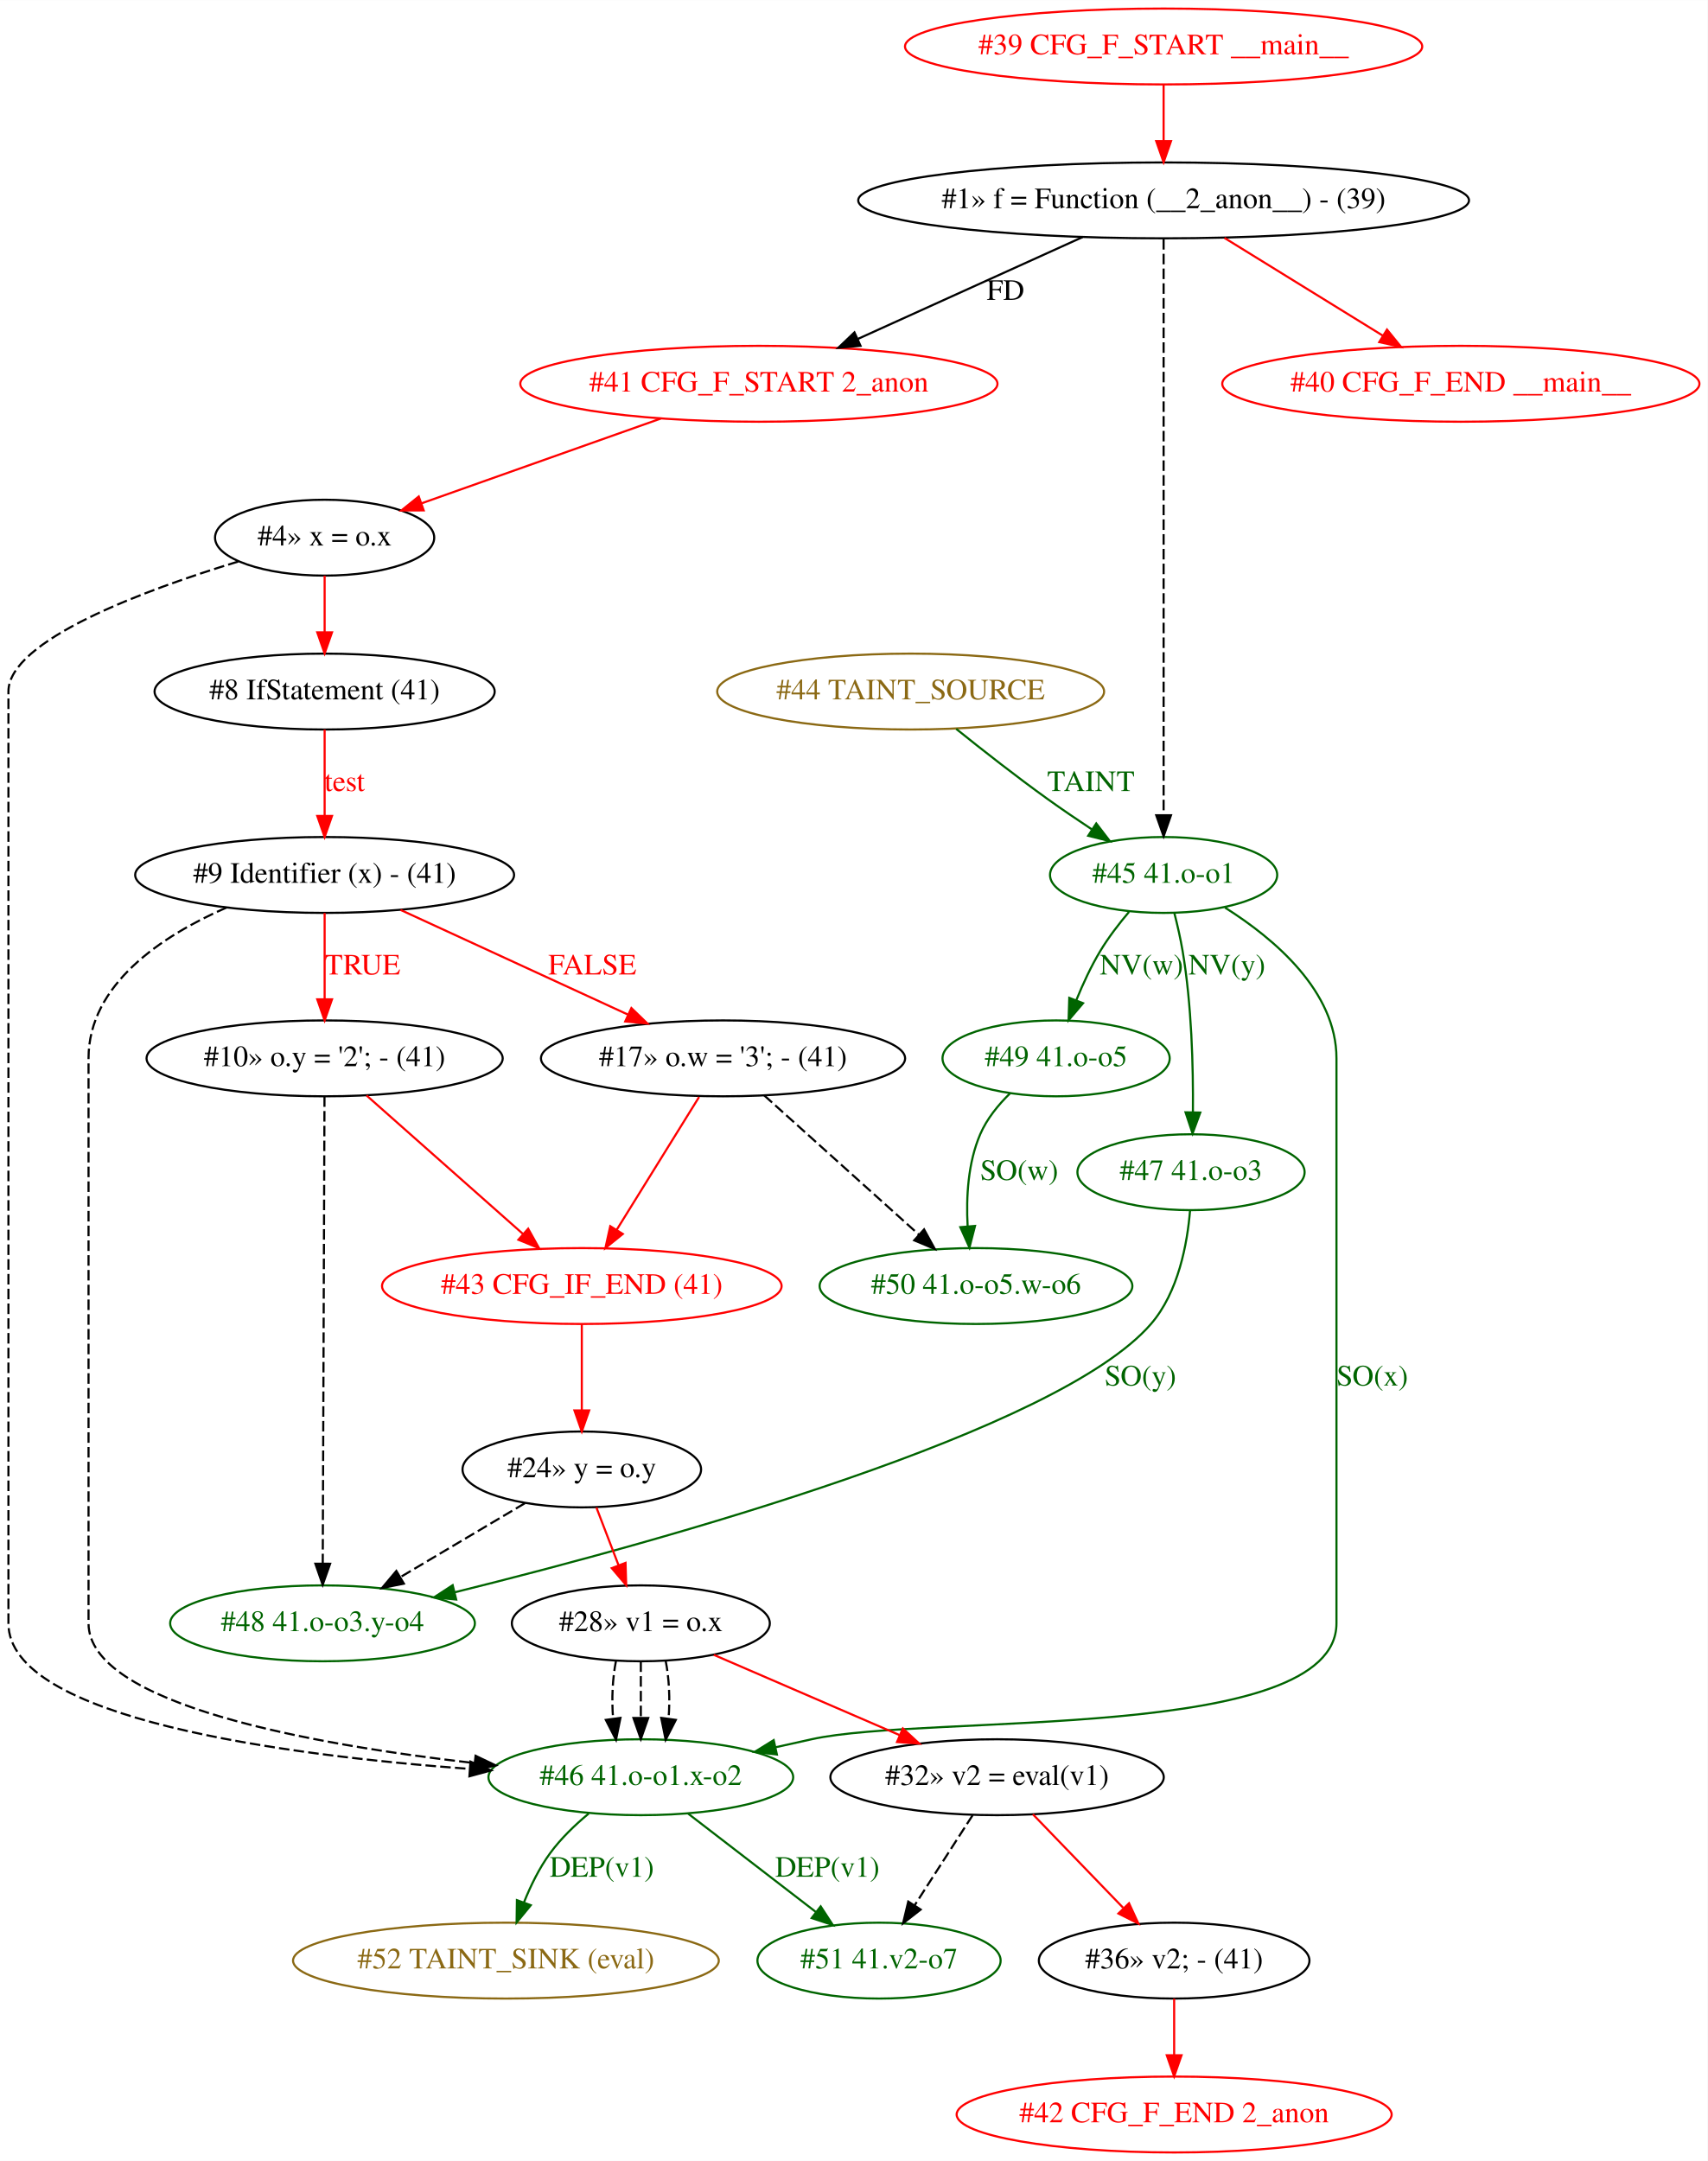
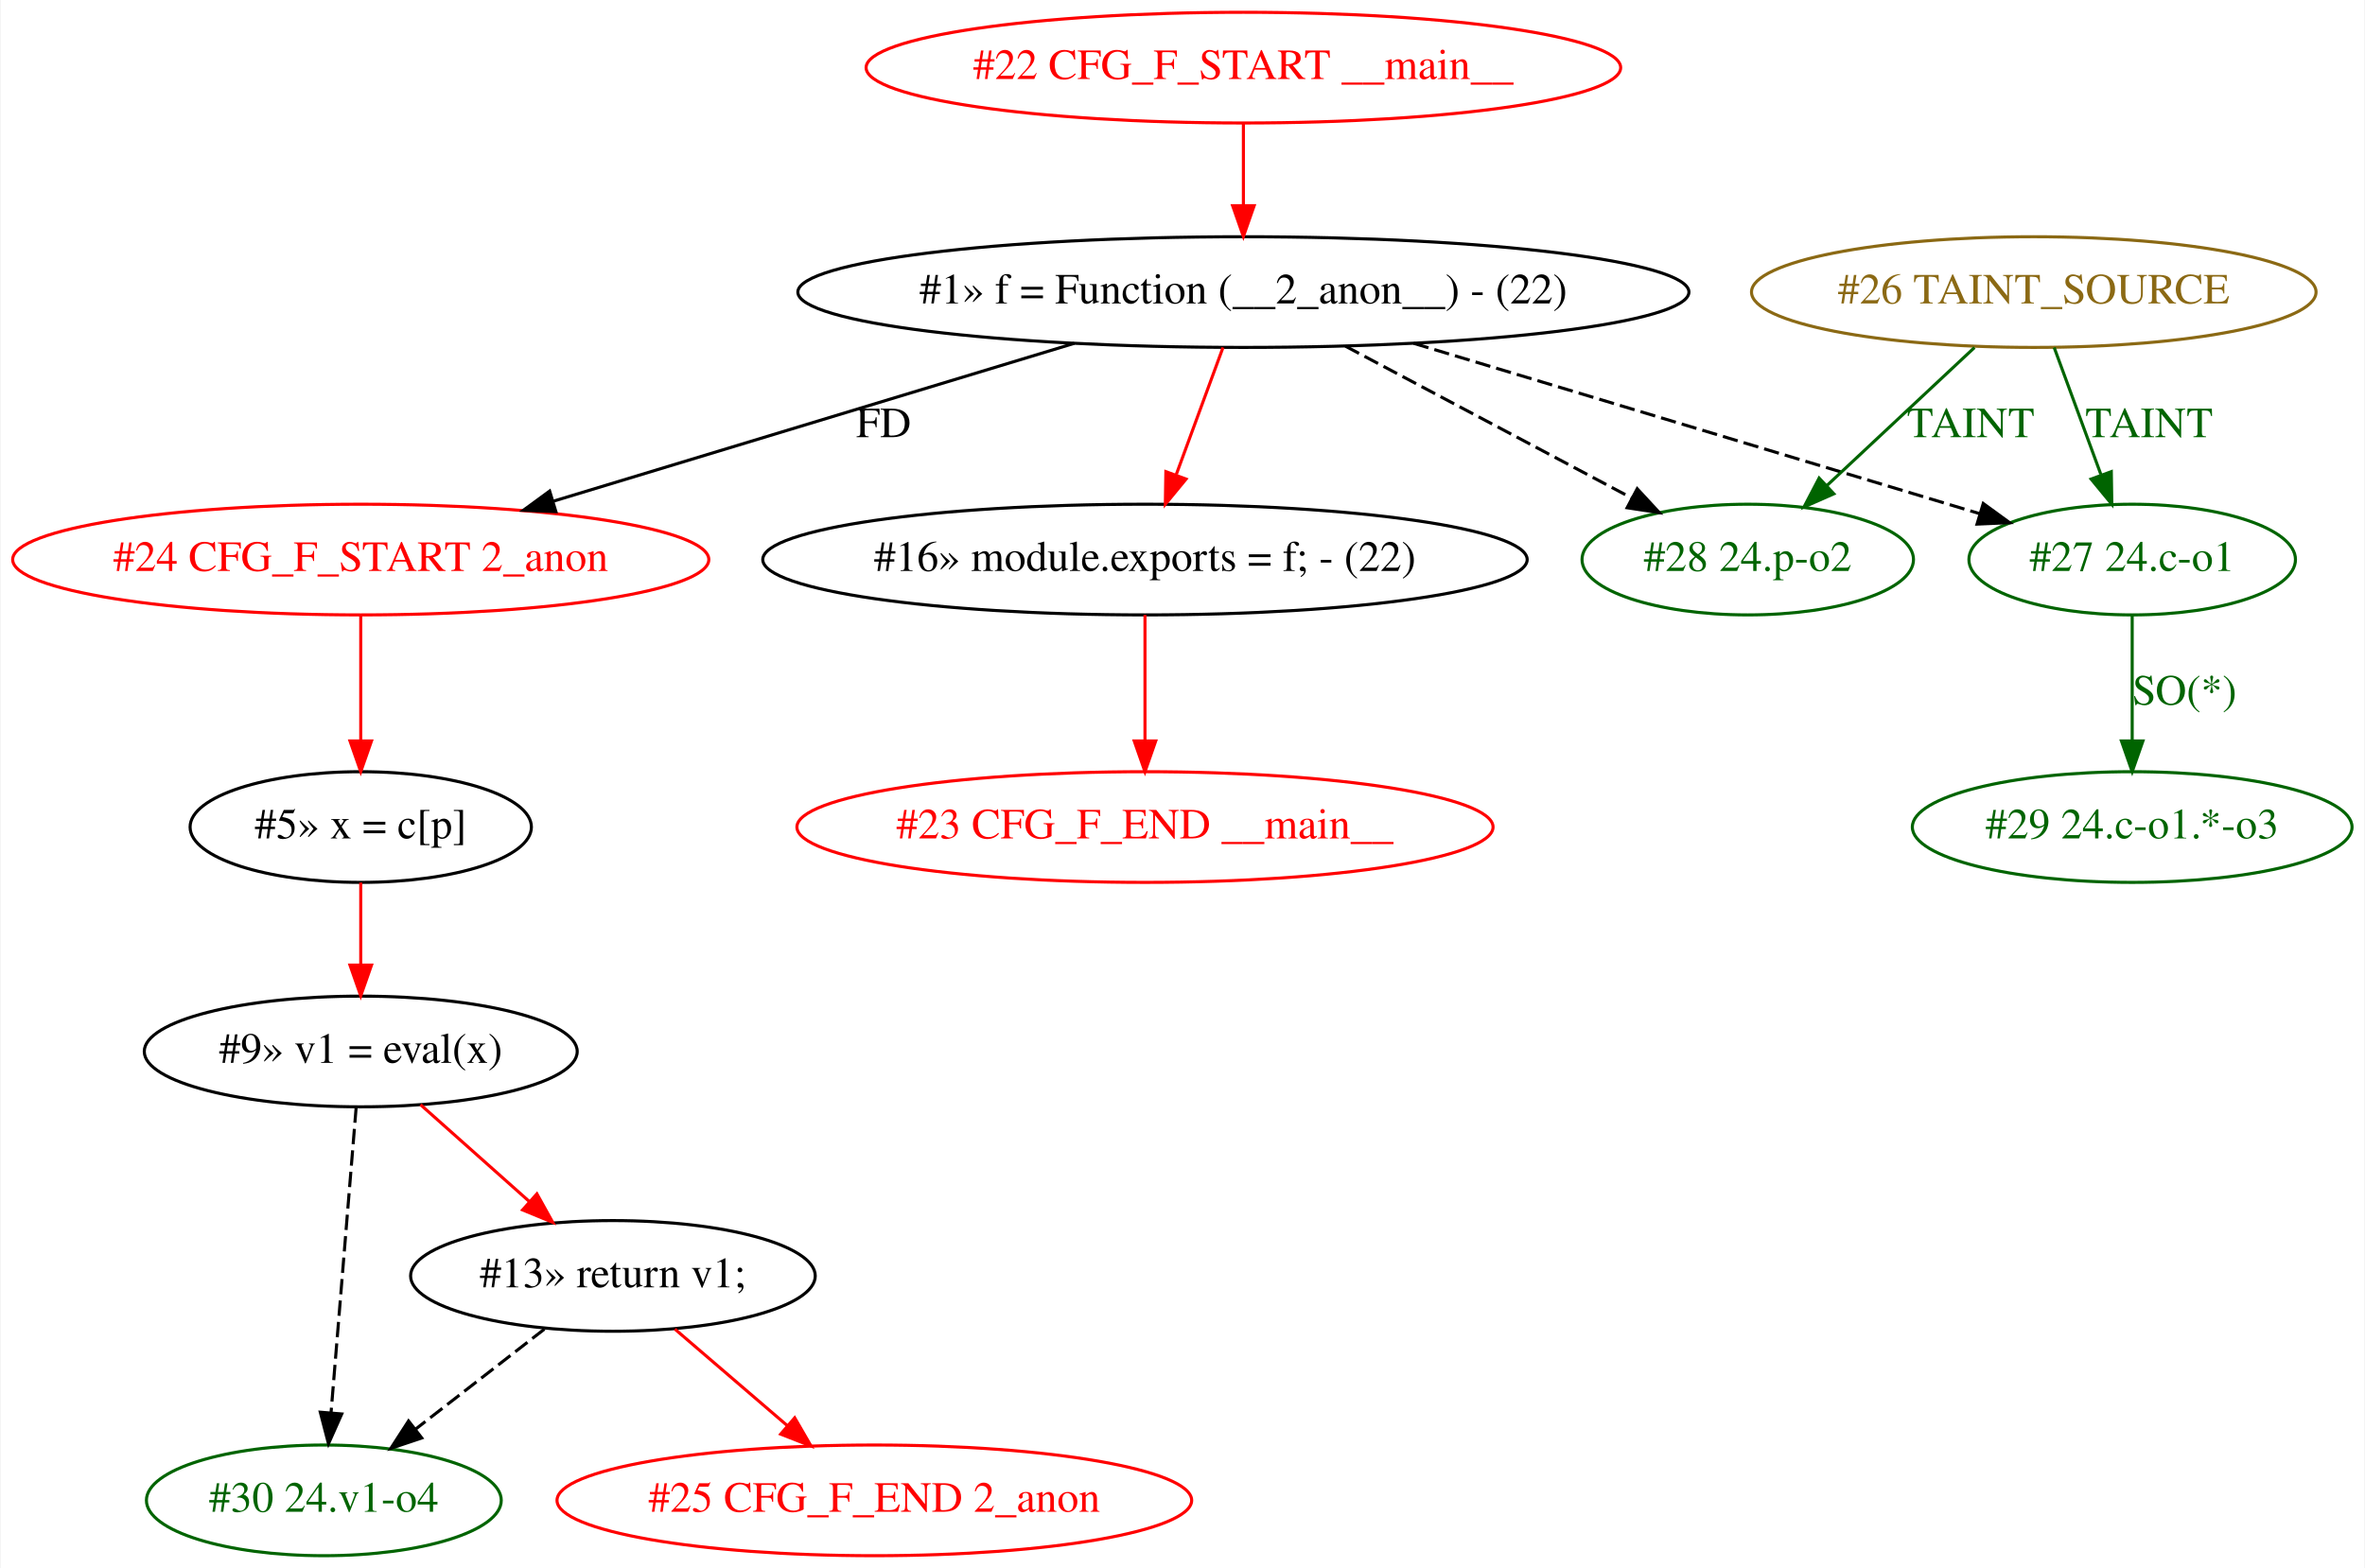
- <svg xmlns="http://www.w3.org/2000/svg" width="810pt" height="1025pt" viewBox="0.00 0.00 810.09 1025.00">
-   <g id="graph0" class="graph" transform="scale(1 1) rotate(0) translate(4 1021)">
-     <polygon fill="#ffffff" stroke="transparent" points="-4,4 -4,-1021 806.09,-1021 806.09,4 -4,4" />
+ <svg xmlns="http://www.w3.org/2000/svg" width="769pt" height="510pt" viewBox="0.00 0.00 768.58 510.00">
+   <g id="graph0" class="graph" transform="scale(1 1) rotate(0) translate(4 506)">
+     <polygon fill="#ffffff" stroke="transparent" points="-4,4 -4,-506 764.584,-506 764.584,4 -4,4" />
    <g id="node1" class="node">
-       <ellipse fill="none" stroke="#ff0000" cx="548" cy="-999" rx="122.678" ry="18" />
-       <text text-anchor="middle" x="548" y="-995.3" font-family="Times,serif" font-size="14.00" fill="#ff0000">#39 CFG_F_START __main__</text>
+       <ellipse fill="none" stroke="#ff0000" cx="400.09" cy="-484" rx="122.678" ry="18" />
+       <text text-anchor="middle" x="400.09" y="-480.3" font-family="Times,serif" font-size="14.00" fill="#ff0000">#22 CFG_F_START __main__</text>
    </g>
    <g id="node2" class="node">
-       <ellipse fill="none" stroke="#000000" cx="548" cy="-926" rx="144.874" ry="18" />
-       <text text-anchor="middle" x="548" y="-922.3" font-family="Times,serif" font-size="14.00" fill="#000000">#1» f = Function (__2_anon__) - (39)</text>
+       <ellipse fill="none" stroke="#000000" cx="400.09" cy="-411" rx="144.874" ry="18" />
+       <text text-anchor="middle" x="400.09" y="-407.3" font-family="Times,serif" font-size="14.00" fill="#000000">#1» f = Function (__2_anon__) - (22)</text>
    </g>
    <g id="edge1" class="edge">
-       <path fill="none" stroke="#ff0000" d="M548,-980.955C548,-972.883 548,-963.176 548,-954.182" />
-       <polygon fill="#ff0000" stroke="#ff0000" points="551.5,-954.09 548,-944.09 544.5,-954.09 551.5,-954.09" />
+       <path fill="none" stroke="#ff0000" d="M400.09,-465.955C400.09,-457.883 400.09,-448.176 400.09,-439.182" />
+       <polygon fill="#ff0000" stroke="#ff0000" points="403.59,-439.09 400.09,-429.09 396.59,-439.09 403.59,-439.09" />
    </g>
    <g id="node3" class="node">
-       <ellipse fill="none" stroke="#ff0000" cx="356" cy="-839" rx="113.18" ry="18" />
-       <text text-anchor="middle" x="356" y="-835.3" font-family="Times,serif" font-size="14.00" fill="#ff0000">#41 CFG_F_START 2_anon</text>
+       <ellipse fill="none" stroke="#ff0000" cx="113.09" cy="-324" rx="113.18" ry="18" />
+       <text text-anchor="middle" x="113.09" y="-320.3" font-family="Times,serif" font-size="14.00" fill="#ff0000">#24 CFG_F_START 2_anon</text>
+     </g>
+     <g id="edge5" class="edge">
+       <path fill="none" stroke="#000000" d="M345.093,-394.329C296.722,-379.665 226.339,-358.33 175.794,-343.008" />
+       <polygon fill="#000000" stroke="#000000" points="176.547,-339.579 165.962,-340.027 174.517,-346.278 176.547,-339.579" />
+       <text text-anchor="middle" x="283.09" y="-363.8" font-family="Times,serif" font-size="14.00" fill="#000000">FD</text>
+     </g>
+     <g id="node6" class="node">
+       <ellipse fill="none" stroke="#006400" cx="689.09" cy="-324" rx="53.091" ry="18" />
+       <text text-anchor="middle" x="689.09" y="-320.3" font-family="Times,serif" font-size="14.00" fill="#006400">#27 24.c-o1</text>
+     </g>
+     <g id="edge7" class="edge">
+       <path fill="none" stroke="#000000" stroke-dasharray="5,2" d="M455.47,-394.329C508.635,-378.324 588.205,-354.37 639.384,-338.964" />
+       <polygon fill="#000000" stroke="#000000" points="640.658,-342.235 649.225,-336.001 638.64,-335.532 640.658,-342.235" />
+     </g>
+     <g id="node7" class="node">
+       <ellipse fill="none" stroke="#006400" cx="564.09" cy="-324" rx="53.891" ry="18" />
+       <text text-anchor="middle" x="564.09" y="-320.3" font-family="Times,serif" font-size="14.00" fill="#006400">#28 24.p-o2</text>
+     </g>
+     <g id="edge8" class="edge">
+       <path fill="none" stroke="#000000" stroke-dasharray="5,2" d="M433.278,-393.394C460.187,-379.119 498.122,-358.995 526.216,-344.092" />
+       <polygon fill="#000000" stroke="#000000" points="528.142,-347.032 535.336,-339.254 524.861,-340.848 528.142,-347.032" />
+     </g>
+     <g id="node8" class="node">
+       <ellipse fill="none" stroke="#000000" cx="368.09" cy="-324" rx="124.278" ry="18" />
+       <text text-anchor="middle" x="368.09" y="-320.3" font-family="Times,serif" font-size="14.00" fill="#000000">#16» module.exports = f; - (22)</text>
+     </g>
+     <g id="edge6" class="edge">
+       <path fill="none" stroke="#ff0000" d="M393.459,-392.974C389.083,-381.075 383.263,-365.251 378.301,-351.761" />
+       <polygon fill="#ff0000" stroke="#ff0000" points="381.449,-350.18 374.712,-342.003 374.879,-352.597 381.449,-350.18" />
+     </g>
+     <g id="node4" class="node">
+       <ellipse fill="none" stroke="#000000" cx="113.09" cy="-237" rx="55.491" ry="18" />
+       <text text-anchor="middle" x="113.09" y="-233.3" font-family="Times,serif" font-size="14.00" fill="#000000">#5» x = c[p]</text>
+     </g>
+     <g id="edge2" class="edge">
+       <path fill="none" stroke="#ff0000" d="M113.09,-305.974C113.09,-294.192 113.09,-278.561 113.09,-265.158" />
+       <polygon fill="#ff0000" stroke="#ff0000" points="116.59,-265.003 113.09,-255.003 109.59,-265.003 116.59,-265.003" />
+     </g>
+     <g id="node9" class="node">
+       <ellipse fill="none" stroke="#000000" cx="113.09" cy="-164" rx="70.388" ry="18" />
+       <text text-anchor="middle" x="113.09" y="-160.3" font-family="Times,serif" font-size="14.00" fill="#000000">#9» v1 = eval(x)</text>
+     </g>
+     <g id="edge9" class="edge">
+       <path fill="none" stroke="#ff0000" d="M113.09,-218.955C113.09,-210.883 113.09,-201.176 113.09,-192.182" />
+       <polygon fill="#ff0000" stroke="#ff0000" points="116.59,-192.09 113.09,-182.09 109.59,-192.09 116.59,-192.09" />
+     </g>
+     <g id="node5" class="node">
+       <ellipse fill="none" stroke="#8b6914" cx="657.09" cy="-411" rx="91.784" ry="18" />
+       <text text-anchor="middle" x="657.09" y="-407.3" font-family="Times,serif" font-size="14.00" fill="#8b6914">#26 TAINT_SOURCE</text>
+     </g>
+     <g id="edge3" class="edge">
+       <path fill="none" stroke="#006400" d="M663.72,-392.974C668.097,-381.075 673.917,-365.251 678.879,-351.761" />
+       <polygon fill="#006400" stroke="#006400" points="682.301,-352.597 682.468,-342.003 675.731,-350.18 682.301,-352.597" />
+       <text text-anchor="middle" x="694.59" y="-363.8" font-family="Times,serif" font-size="14.00" fill="#006400">TAINT</text>
    </g>
    <g id="edge4" class="edge">
-       <path fill="none" stroke="#000000" d="M509.607,-908.603C478.93,-894.703 435.798,-875.158 403.046,-860.317" />
-       <polygon fill="#000000" stroke="#000000" points="404.225,-857.009 393.672,-856.07 401.336,-863.385 404.225,-857.009" />
-       <text text-anchor="middle" x="473" y="-878.8" font-family="Times,serif" font-size="14.00" fill="#000000">FD</text>
-     </g>
-     <g id="node6" class="node">
-       <ellipse fill="none" stroke="#006400" cx="548" cy="-606" rx="53.891" ry="18" />
-       <text text-anchor="middle" x="548" y="-602.3" font-family="Times,serif" font-size="14.00" fill="#006400">#45 41.o-o1</text>
-     </g>
-     <g id="edge6" class="edge">
-       <path fill="none" stroke="#000000" stroke-dasharray="5,2" d="M548,-907.669C548,-890.063 548,-862.713 548,-839 548,-839 548,-839 548,-693 548,-673.548 548,-651.648 548,-634.688" />
-       <polygon fill="#000000" stroke="#000000" points="551.5,-634.331 548,-624.331 544.5,-634.331 551.5,-634.331" />
-     </g>
-     <g id="node7" class="node">
-       <ellipse fill="none" stroke="#ff0000" cx="689" cy="-839" rx="113.18" ry="18" />
-       <text text-anchor="middle" x="689" y="-835.3" font-family="Times,serif" font-size="14.00" fill="#ff0000">#40 CFG_F_END __main__</text>
-     </g>
-     <g id="edge5" class="edge">
-       <path fill="none" stroke="#ff0000" d="M576.874,-908.184C598.592,-894.784 628.522,-876.316 651.996,-861.832" />
-       <polygon fill="#ff0000" stroke="#ff0000" points="653.974,-864.724 660.647,-856.495 650.298,-858.767 653.974,-864.724" />
-     </g>
-     <g id="node4" class="node">
-       <ellipse fill="none" stroke="#000000" cx="150" cy="-766" rx="51.991" ry="18" />
-       <text text-anchor="middle" x="150" y="-762.3" font-family="Times,serif" font-size="14.00" fill="#000000">#4» x = o.x</text>
-     </g>
-     <g id="edge2" class="edge">
-       <path fill="none" stroke="#ff0000" d="M309.513,-822.526C275.599,-810.508 229.846,-794.295 196.038,-782.314" />
-       <polygon fill="#ff0000" stroke="#ff0000" points="196.993,-778.939 186.398,-778.898 194.655,-785.538 196.993,-778.939" />
-     </g>
-     <g id="node8" class="node">
-       <ellipse fill="none" stroke="#000000" cx="150" cy="-693" rx="80.686" ry="18" />
-       <text text-anchor="middle" x="150" y="-689.3" font-family="Times,serif" font-size="14.00" fill="#000000">#8 IfStatement (41)</text>
-     </g>
-     <g id="edge7" class="edge">
-       <path fill="none" stroke="#ff0000" d="M150,-747.955C150,-739.883 150,-730.176 150,-721.182" />
-       <polygon fill="#ff0000" stroke="#ff0000" points="153.5,-721.09 150,-711.09 146.5,-721.09 153.5,-721.09" />
-     </g>
-     <g id="node9" class="node">
-       <ellipse fill="none" stroke="#006400" cx="300" cy="-178" rx="72.287" ry="18" />
-       <text text-anchor="middle" x="300" y="-174.3" font-family="Times,serif" font-size="14.00" fill="#006400">#46 41.o-o1.x-o2</text>
-     </g>
-     <g id="edge8" class="edge">
-       <path fill="none" stroke="#000000" stroke-dasharray="5,2" d="M109.012,-754.677C64.6,-741.164 0,-717.328 0,-693 0,-693 0,-693 0,-251 0,-205.838 129.978,-188.501 218.825,-181.927" />
-       <polygon fill="#000000" stroke="#000000" points="219.176,-185.411 228.904,-181.213 218.682,-178.428 219.176,-185.411" />
-     </g>
-     <g id="node5" class="node">
-       <ellipse fill="none" stroke="#8b6914" cx="428" cy="-693" rx="91.784" ry="18" />
-       <text text-anchor="middle" x="428" y="-689.3" font-family="Times,serif" font-size="14.00" fill="#8b6914">#44 TAINT_SOURCE</text>
-     </g>
-     <g id="edge3" class="edge">
-       <path fill="none" stroke="#006400" d="M449.606,-675.291C462.087,-665.255 478.2,-652.62 493,-642 499.65,-637.228 506.89,-632.305 513.869,-627.689" />
-       <polygon fill="#006400" stroke="#006400" points="516.05,-630.444 522.504,-622.041 512.219,-624.586 516.05,-630.444" />
-       <text text-anchor="middle" x="513.5" y="-645.8" font-family="Times,serif" font-size="14.00" fill="#006400">TAINT</text>
-     </g>
-     <g id="edge9" class="edge">
-       <path fill="none" stroke="#006400" d="M577.141,-590.504C600.71,-575.63 630,-550.756 630,-519 630,-519 630,-519 630,-251 630,-194.333 436.325,-208.257 381,-196 375.414,-194.762 369.611,-193.476 363.794,-192.184" />
-       <polygon fill="#006400" stroke="#006400" points="364.546,-188.766 354.025,-190.016 363.029,-195.6 364.546,-188.766" />
-       <text text-anchor="middle" x="647" y="-363.8" font-family="Times,serif" font-size="14.00" fill="#006400">SO(x)</text>
+       <path fill="none" stroke="#006400" d="M637.82,-392.974C623.957,-380.004 605.107,-362.371 589.937,-348.18" />
+       <polygon fill="#006400" stroke="#006400" points="592.08,-345.391 582.386,-341.115 587.297,-350.503 592.08,-345.391" />
+       <text text-anchor="middle" x="636.59" y="-363.8" font-family="Times,serif" font-size="14.00" fill="#006400">TAINT</text>
    </g>
    <g id="node10" class="node">
-       <ellipse fill="none" stroke="#006400" cx="561" cy="-465" rx="53.891" ry="18" />
-       <text text-anchor="middle" x="561" y="-461.3" font-family="Times,serif" font-size="14.00" fill="#006400">#47 41.o-o3</text>
+       <ellipse fill="none" stroke="#006400" cx="689.09" cy="-237" rx="71.487" ry="18" />
+       <text text-anchor="middle" x="689.09" y="-233.3" font-family="Times,serif" font-size="14.00" fill="#006400">#29 24.c-o1.*-o3</text>
    </g>
    <g id="edge10" class="edge">
-       <path fill="none" stroke="#006400" d="M553.13,-587.801C554.569,-582.137 556.01,-575.844 557,-570 561.333,-544.422 562.087,-514.859 561.9,-493.632" />
-       <polygon fill="#006400" stroke="#006400" points="565.395,-493.298 561.731,-483.357 558.396,-493.413 565.395,-493.298" />
-       <text text-anchor="middle" x="578" y="-558.8" font-family="Times,serif" font-size="14.00" fill="#006400">NV(y)</text>
+       <path fill="none" stroke="#006400" d="M689.09,-305.974C689.09,-294.192 689.09,-278.561 689.09,-265.158" />
+       <polygon fill="#006400" stroke="#006400" points="692.59,-265.003 689.09,-255.003 685.59,-265.003 692.59,-265.003" />
+       <text text-anchor="middle" x="706.09" y="-276.8" font-family="Times,serif" font-size="14.00" fill="#006400">SO(*)</text>
    </g>
    <g id="node11" class="node">
-       <ellipse fill="none" stroke="#006400" cx="497" cy="-519" rx="53.891" ry="18" />
-       <text text-anchor="middle" x="497" y="-515.3" font-family="Times,serif" font-size="14.00" fill="#006400">#49 41.o-o5</text>
+       <ellipse fill="none" stroke="#ff0000" cx="368.09" cy="-237" rx="113.18" ry="18" />
+       <text text-anchor="middle" x="368.09" y="-233.3" font-family="Times,serif" font-size="14.00" fill="#ff0000">#23 CFG_F_END __main__</text>
    </g>
    <g id="edge11" class="edge">
-       <path fill="none" stroke="#006400" d="M531.598,-588.498C526.827,-582.862 521.865,-576.409 518,-570 513.619,-562.736 509.755,-554.391 506.575,-546.584" />
-       <polygon fill="#006400" stroke="#006400" points="509.785,-545.18 502.926,-537.105 503.252,-547.695 509.785,-545.18" />
-       <text text-anchor="middle" x="537.5" y="-558.8" font-family="Times,serif" font-size="14.00" fill="#006400">NV(w)</text>
+       <path fill="none" stroke="#ff0000" d="M368.09,-305.974C368.09,-294.192 368.09,-278.561 368.09,-265.158" />
+       <polygon fill="#ff0000" stroke="#ff0000" points="371.59,-265.003 368.09,-255.003 364.59,-265.003 371.59,-265.003" />
    </g>
    <g id="node12" class="node">
-       <ellipse fill="none" stroke="#000000" cx="150" cy="-606" rx="89.885" ry="18" />
-       <text text-anchor="middle" x="150" y="-602.3" font-family="Times,serif" font-size="14.00" fill="#000000">#9 Identifier (x) - (41)</text>
+       <ellipse fill="none" stroke="#000000" cx="195.09" cy="-91" rx="65.789" ry="18" />
+       <text text-anchor="middle" x="195.09" y="-87.3" font-family="Times,serif" font-size="14.00" fill="#000000">#13» return v1;</text>
    </g>
    <g id="edge12" class="edge">
-       <path fill="none" stroke="#ff0000" d="M150,-674.973C150,-663.192 150,-647.561 150,-634.158" />
-       <polygon fill="#ff0000" stroke="#ff0000" points="153.5,-634.003 150,-624.003 146.5,-634.003 153.5,-634.003" />
-       <text text-anchor="middle" x="159.5" y="-645.8" font-family="Times,serif" font-size="14.00" fill="#ff0000">test</text>
+       <path fill="none" stroke="#ff0000" d="M132.523,-146.7C143.066,-137.314 156.27,-125.559 167.827,-115.27" />
+       <polygon fill="#ff0000" stroke="#ff0000" points="170.371,-117.692 175.512,-108.429 165.716,-112.464 170.371,-117.692" />
    </g>
    <g id="node13" class="node">
-       <ellipse fill="none" stroke="#006400" cx="413" cy="-91" rx="57.69" ry="18" />
-       <text text-anchor="middle" x="413" y="-87.3" font-family="Times,serif" font-size="14.00" fill="#006400">#51 41.v2-o7</text>
+       <ellipse fill="none" stroke="#006400" cx="101.09" cy="-18" rx="57.69" ry="18" />
+       <text text-anchor="middle" x="101.09" y="-14.3" font-family="Times,serif" font-size="14.00" fill="#006400">#30 24.v1-o4</text>
    </g>
    <g id="edge13" class="edge">
-       <path fill="none" stroke="#006400" d="M322.325,-160.812C339.694,-147.439 363.965,-128.753 383.025,-114.078" />
-       <polygon fill="#006400" stroke="#006400" points="385.317,-116.731 391.106,-107.857 381.047,-111.184 385.317,-116.731" />
-       <text text-anchor="middle" x="388.5" y="-130.8" font-family="Times,serif" font-size="14.00" fill="#006400">DEP(v1)</text>
+       <path fill="none" stroke="#000000" stroke-dasharray="5,2" d="M111.594,-145.804C109.546,-120.887 105.848,-75.894 103.431,-46.488" />
+       <polygon fill="#000000" stroke="#000000" points="106.912,-46.105 102.604,-36.425 99.935,-46.678 106.912,-46.105" />
+     </g>
+     <g id="edge15" class="edge">
+       <path fill="none" stroke="#000000" stroke-dasharray="5,2" d="M172.813,-73.7C160.314,-63.993 144.555,-51.754 130.993,-41.223" />
+       <polygon fill="#000000" stroke="#000000" points="132.927,-38.293 122.882,-34.924 128.634,-43.822 132.927,-38.293" />
    </g>
    <g id="node14" class="node">
-       <ellipse fill="none" stroke="#8b6914" cx="236" cy="-91" rx="100.983" ry="18" />
-       <text text-anchor="middle" x="236" y="-87.3" font-family="Times,serif" font-size="14.00" fill="#8b6914">#52 TAINT_SINK (eval)</text>
+       <ellipse fill="none" stroke="#ff0000" cx="280.09" cy="-18" rx="103.182" ry="18" />
+       <text text-anchor="middle" x="280.09" y="-14.3" font-family="Times,serif" font-size="14.00" fill="#ff0000">#25 CFG_F_END 2_anon</text>
    </g>
    <g id="edge14" class="edge">
-       <path fill="none" stroke="#006400" d="M275.291,-160.767C268.726,-155.326 262.063,-148.912 257,-142 251.851,-134.97 247.709,-126.494 244.509,-118.488" />
-       <polygon fill="#006400" stroke="#006400" points="247.791,-117.273 241.068,-109.084 241.218,-119.678 247.791,-117.273" />
-       <text text-anchor="middle" x="281.5" y="-130.8" font-family="Times,serif" font-size="14.00" fill="#006400">DEP(v1)</text>
-     </g>
-     <g id="node15" class="node">
-       <ellipse fill="none" stroke="#006400" cx="149" cy="-251" rx="72.287" ry="18" />
-       <text text-anchor="middle" x="149" y="-247.3" font-family="Times,serif" font-size="14.00" fill="#006400">#48 41.o-o3.y-o4</text>
-     </g>
-     <g id="edge15" class="edge">
-       <path fill="none" stroke="#006400" d="M560.556,-446.991C559.251,-431.057 555.02,-408.061 542,-393 497.966,-342.063 311.163,-290.336 211.786,-265.745" />
-       <polygon fill="#006400" stroke="#006400" points="212.412,-262.295 201.866,-263.309 210.743,-269.093 212.412,-262.295" />
-       <text text-anchor="middle" x="537" y="-363.8" font-family="Times,serif" font-size="14.00" fill="#006400">SO(y)</text>
-     </g>
-     <g id="node16" class="node">
-       <ellipse fill="none" stroke="#006400" cx="459" cy="-411" rx="74.187" ry="18" />
-       <text text-anchor="middle" x="459" y="-407.3" font-family="Times,serif" font-size="14.00" fill="#006400">#50 41.o-o5.w-o6</text>
-     </g>
-     <g id="edge16" class="edge">
-       <path fill="none" stroke="#006400" d="M475.188,-502.436C469.529,-496.925 464.146,-490.306 461,-483 455.186,-469.497 454.29,-453.21 455.022,-439.545" />
-       <polygon fill="#006400" stroke="#006400" points="458.537,-439.511 455.894,-429.251 451.562,-438.92 458.537,-439.511" />
-       <text text-anchor="middle" x="479.5" y="-461.3" font-family="Times,serif" font-size="14.00" fill="#006400">SO(w)</text>
-     </g>
-     <g id="edge19" class="edge">
-       <path fill="none" stroke="#000000" stroke-dasharray="5,2" d="M103.475,-590.55C72.703,-577.068 38,-554.086 38,-519 38,-519 38,-519 38,-251 38,-212.589 143.821,-193.516 220.958,-184.715" />
-       <polygon fill="#000000" stroke="#000000" points="221.606,-188.165 231.163,-183.591 220.839,-181.208 221.606,-188.165" />
-     </g>
-     <g id="node17" class="node">
-       <ellipse fill="none" stroke="#000000" cx="150" cy="-519" rx="84.485" ry="18" />
-       <text text-anchor="middle" x="150" y="-515.3" font-family="Times,serif" font-size="14.00" fill="#000000">#10» o.y = '2'; - (41)</text>
-     </g>
-     <g id="edge17" class="edge">
-       <path fill="none" stroke="#ff0000" d="M150,-587.973C150,-576.192 150,-560.561 150,-547.158" />
-       <polygon fill="#ff0000" stroke="#ff0000" points="153.5,-547.003 150,-537.003 146.5,-547.003 153.5,-547.003" />
-       <text text-anchor="middle" x="168" y="-558.8" font-family="Times,serif" font-size="14.00" fill="#ff0000">TRUE</text>
-     </g>
-     <g id="node18" class="node">
-       <ellipse fill="none" stroke="#000000" cx="339" cy="-519" rx="86.385" ry="18" />
-       <text text-anchor="middle" x="339" y="-515.3" font-family="Times,serif" font-size="14.00" fill="#000000">#17» o.w = '3'; - (41)</text>
-     </g>
-     <g id="edge18" class="edge">
-       <path fill="none" stroke="#ff0000" d="M185.994,-589.431C216.603,-575.341 260.713,-555.037 293.715,-539.846" />
-       <polygon fill="#ff0000" stroke="#ff0000" points="295.519,-542.868 303.14,-535.507 292.592,-536.509 295.519,-542.868" />
-       <text text-anchor="middle" x="277" y="-558.8" font-family="Times,serif" font-size="14.00" fill="#ff0000">FALSE</text>
-     </g>
-     <g id="edge21" class="edge">
-       <path fill="none" stroke="#000000" stroke-dasharray="5,2" d="M149.933,-501C149.762,-455.339 149.312,-334.715 149.106,-279.421" />
-       <polygon fill="#000000" stroke="#000000" points="152.606,-279.262 149.068,-269.275 145.606,-279.288 152.606,-279.262" />
-     </g>
-     <g id="node19" class="node">
-       <ellipse fill="none" stroke="#ff0000" cx="272" cy="-411" rx="94.783" ry="18" />
-       <text text-anchor="middle" x="272" y="-407.3" font-family="Times,serif" font-size="14.00" fill="#ff0000">#43 CFG_IF_END (41)</text>
-     </g>
-     <g id="edge20" class="edge">
-       <path fill="none" stroke="#ff0000" d="M169.873,-501.408C190.046,-483.549 221.452,-455.748 244.112,-435.688" />
-       <polygon fill="#ff0000" stroke="#ff0000" points="246.561,-438.194 251.729,-428.945 241.921,-432.953 246.561,-438.194" />
-     </g>
-     <g id="edge23" class="edge">
-       <path fill="none" stroke="#000000" stroke-dasharray="5,2" d="M358.547,-501.408C378.508,-483.442 409.651,-455.414 431.968,-435.329" />
-       <polygon fill="#000000" stroke="#000000" points="434.37,-437.876 439.461,-428.585 429.687,-432.673 434.37,-437.876" />
-     </g>
-     <g id="edge22" class="edge">
-       <path fill="none" stroke="#ff0000" d="M327.634,-500.679C316.934,-483.431 300.78,-457.391 288.631,-437.808" />
-       <polygon fill="#ff0000" stroke="#ff0000" points="291.444,-435.703 283.198,-429.05 285.495,-439.393 291.444,-435.703" />
-     </g>
-     <g id="node20" class="node">
-       <ellipse fill="none" stroke="#000000" cx="272" cy="-324" rx="56.59" ry="18" />
-       <text text-anchor="middle" x="272" y="-320.3" font-family="Times,serif" font-size="14.00" fill="#000000">#24» y = o.y</text>
-     </g>
-     <g id="edge24" class="edge">
-       <path fill="none" stroke="#ff0000" d="M272,-392.974C272,-381.192 272,-365.561 272,-352.158" />
-       <polygon fill="#ff0000" stroke="#ff0000" points="275.5,-352.003 272,-342.003 268.5,-352.003 275.5,-352.003" />
-     </g>
-     <g id="edge26" class="edge">
-       <path fill="none" stroke="#000000" stroke-dasharray="5,2" d="M245.007,-307.98C227.669,-297.69 204.922,-284.189 185.921,-272.912" />
-       <polygon fill="#000000" stroke="#000000" points="187.597,-269.837 177.212,-267.743 184.025,-275.857 187.597,-269.837" />
-     </g>
-     <g id="node21" class="node">
-       <ellipse fill="none" stroke="#000000" cx="300" cy="-251" rx="61.189" ry="18" />
-       <text text-anchor="middle" x="300" y="-247.3" font-family="Times,serif" font-size="14.00" fill="#000000">#28» v1 = o.x</text>
-     </g>
-     <g id="edge25" class="edge">
-       <path fill="none" stroke="#ff0000" d="M278.921,-305.955C282.085,-297.707 285.903,-287.754 289.415,-278.596" />
-       <polygon fill="#ff0000" stroke="#ff0000" points="292.748,-279.681 293.061,-269.09 286.212,-277.174 292.748,-279.681" />
-     </g>
-     <g id="edge28" class="edge">
-       <path fill="none" stroke="#000000" stroke-dasharray="5,2" d="M288.243,-233.329C286.559,-225.051 286.095,-214.994 286.852,-205.737" />
-       <polygon fill="#000000" stroke="#000000" points="290.329,-206.145 288.225,-195.762 283.394,-205.191 290.329,-206.145" />
-     </g>
-     <g id="edge29" class="edge">
-       <path fill="none" stroke="#000000" stroke-dasharray="5,2" d="M300,-232.955C300,-224.883 300,-215.176 300,-206.182" />
-       <polygon fill="#000000" stroke="#000000" points="303.5,-206.09 300,-196.09 296.5,-206.09 303.5,-206.09" />
-     </g>
-     <g id="edge30" class="edge">
-       <path fill="none" stroke="#000000" stroke-dasharray="5,2" d="M311.757,-233.329C313.441,-225.051 313.905,-214.994 313.148,-205.737" />
-       <polygon fill="#000000" stroke="#000000" points="316.606,-205.191 311.775,-195.762 309.671,-206.145 316.606,-205.191" />
-     </g>
-     <g id="node22" class="node">
-       <ellipse fill="none" stroke="#000000" cx="469" cy="-178" rx="79.087" ry="18" />
-       <text text-anchor="middle" x="469" y="-174.3" font-family="Times,serif" font-size="14.00" fill="#000000">#32» v2 = eval(v1)</text>
-     </g>
-     <g id="edge27" class="edge">
-       <path fill="none" stroke="#ff0000" d="M334.608,-236.051C360.004,-225.081 394.769,-210.064 422.577,-198.052" />
-       <polygon fill="#ff0000" stroke="#ff0000" points="424.304,-201.119 432.097,-193.94 421.529,-194.693 424.304,-201.119" />
-     </g>
-     <g id="edge32" class="edge">
-       <path fill="none" stroke="#000000" stroke-dasharray="5,2" d="M457.397,-159.974C449.46,-147.643 438.81,-131.097 429.93,-117.302" />
-       <polygon fill="#000000" stroke="#000000" points="432.752,-115.22 424.397,-108.706 426.866,-119.009 432.752,-115.22" />
-     </g>
-     <g id="node23" class="node">
-       <ellipse fill="none" stroke="#000000" cx="553" cy="-91" rx="64.189" ry="18" />
-       <text text-anchor="middle" x="553" y="-87.3" font-family="Times,serif" font-size="14.00" fill="#000000">#36» v2; - (41)</text>
-     </g>
-     <g id="edge31" class="edge">
-       <path fill="none" stroke="#ff0000" d="M485.999,-160.394C498.295,-147.659 515.087,-130.267 528.784,-116.081" />
-       <polygon fill="#ff0000" stroke="#ff0000" points="531.599,-118.205 536.027,-108.58 526.563,-113.343 531.599,-118.205" />
-     </g>
-     <g id="node24" class="node">
-       <ellipse fill="none" stroke="#ff0000" cx="553" cy="-18" rx="103.182" ry="18" />
-       <text text-anchor="middle" x="553" y="-14.3" font-family="Times,serif" font-size="14.00" fill="#ff0000">#42 CFG_F_END 2_anon</text>
-     </g>
-     <g id="edge33" class="edge">
-       <path fill="none" stroke="#ff0000" d="M553,-72.955C553,-64.883 553,-55.176 553,-46.182" />
-       <polygon fill="#ff0000" stroke="#ff0000" points="556.5,-46.09 553,-36.09 549.5,-46.09 556.5,-46.09" />
+       <path fill="none" stroke="#ff0000" d="M215.234,-73.7C226.188,-64.293 239.911,-52.506 251.911,-42.201" />
+       <polygon fill="#ff0000" stroke="#ff0000" points="254.194,-44.853 259.5,-35.683 249.634,-39.543 254.194,-44.853" />
    </g>
  </g>
</svg>
